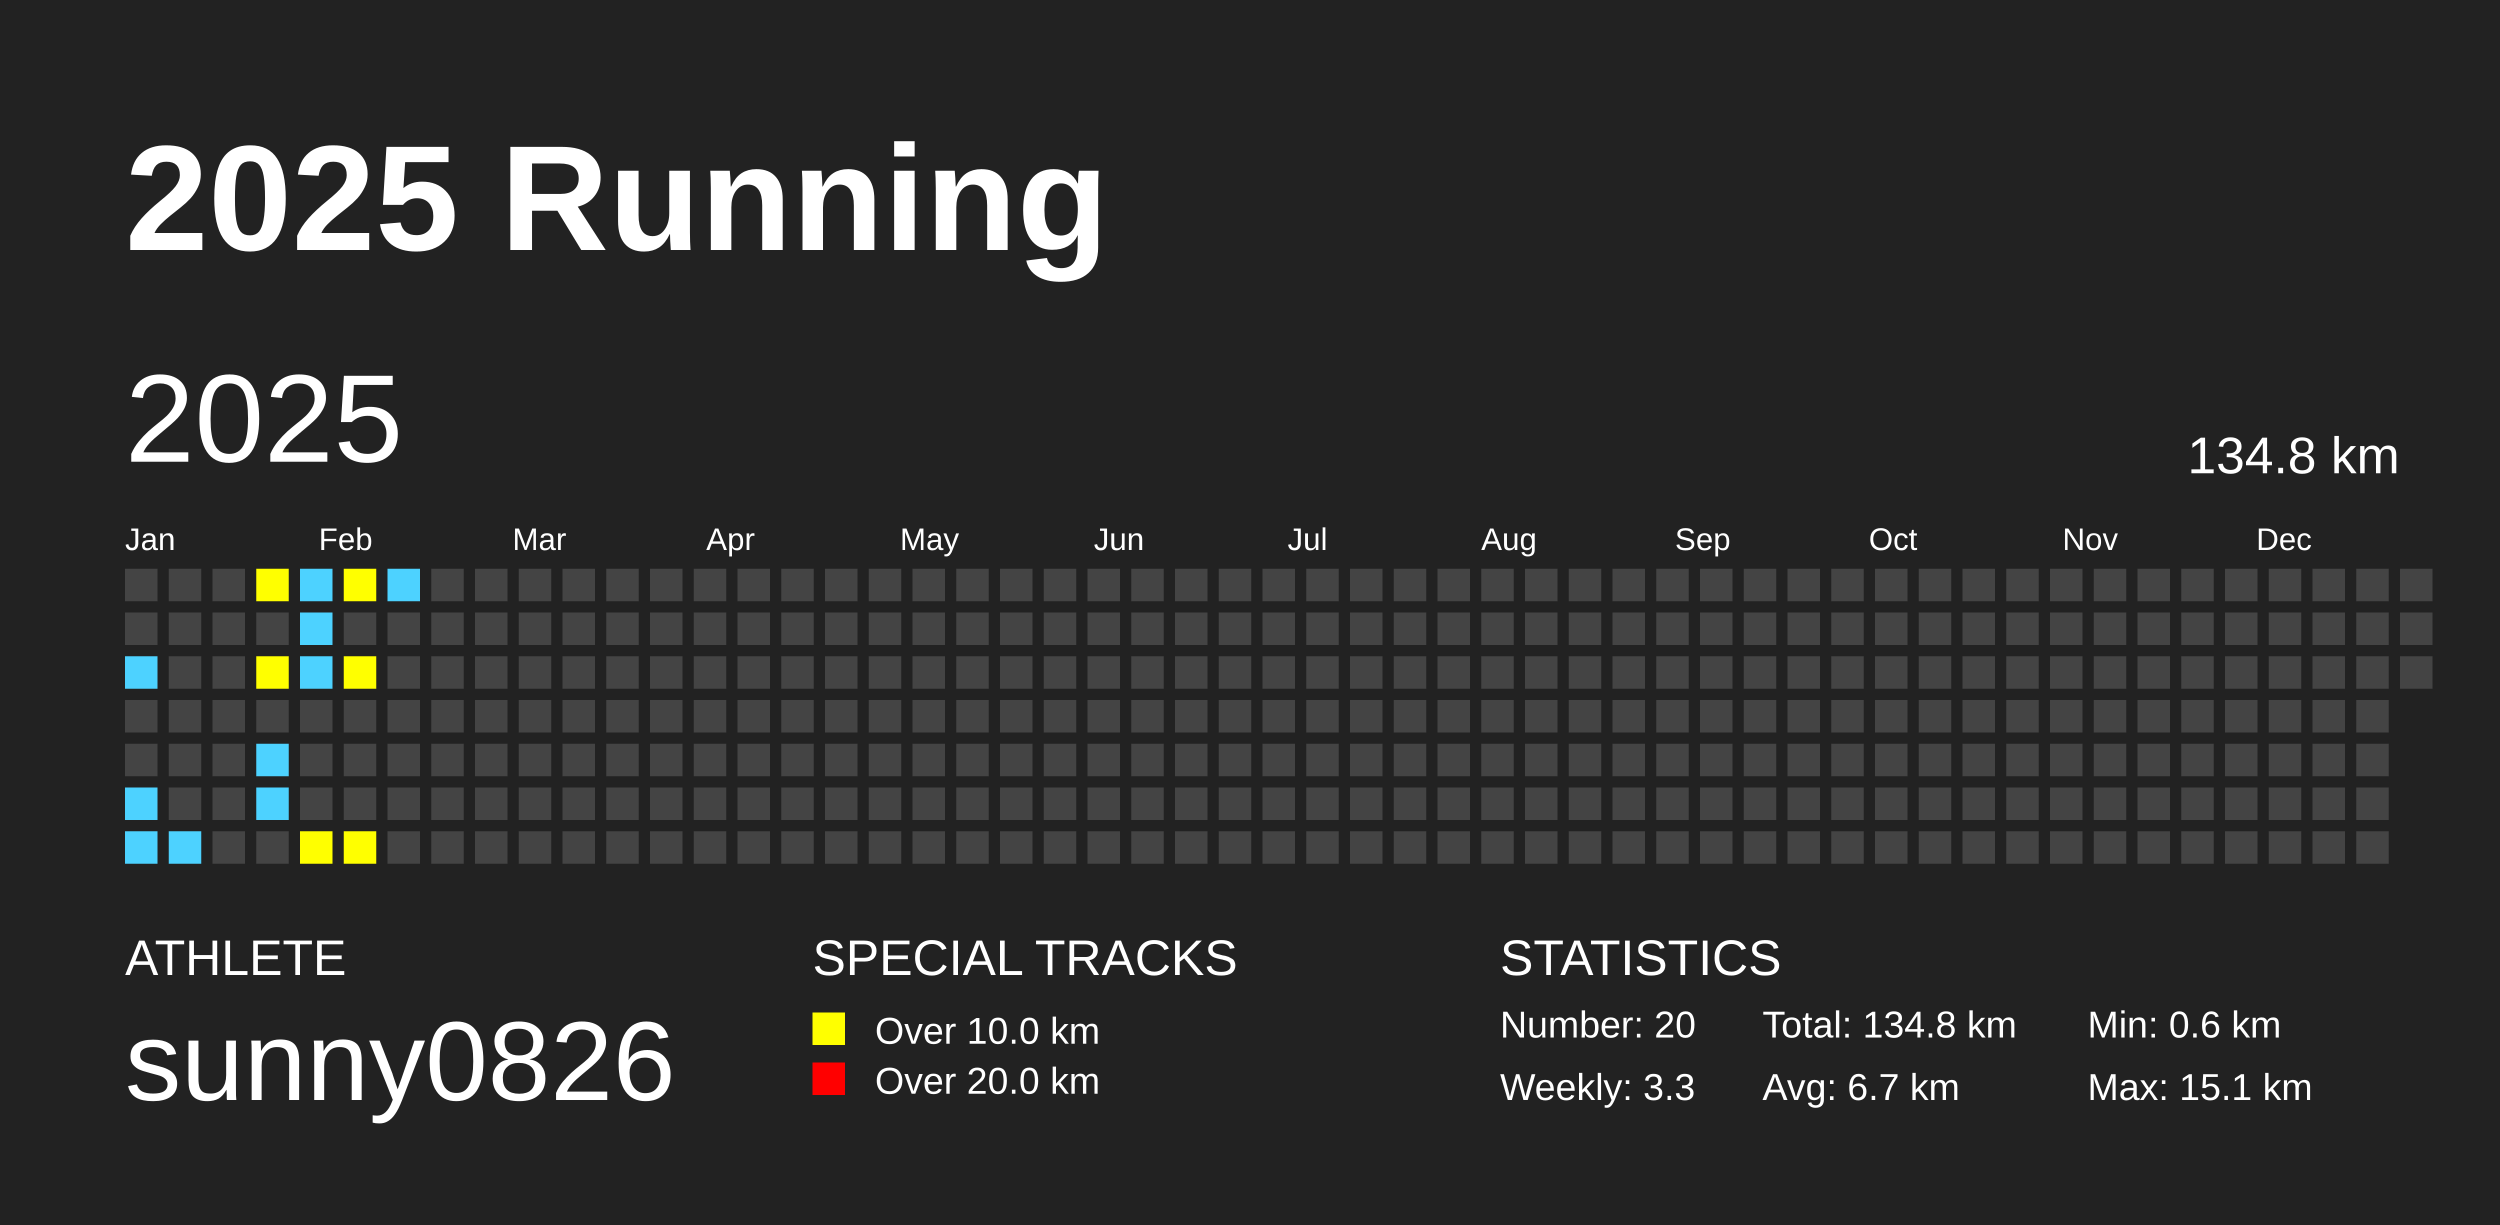
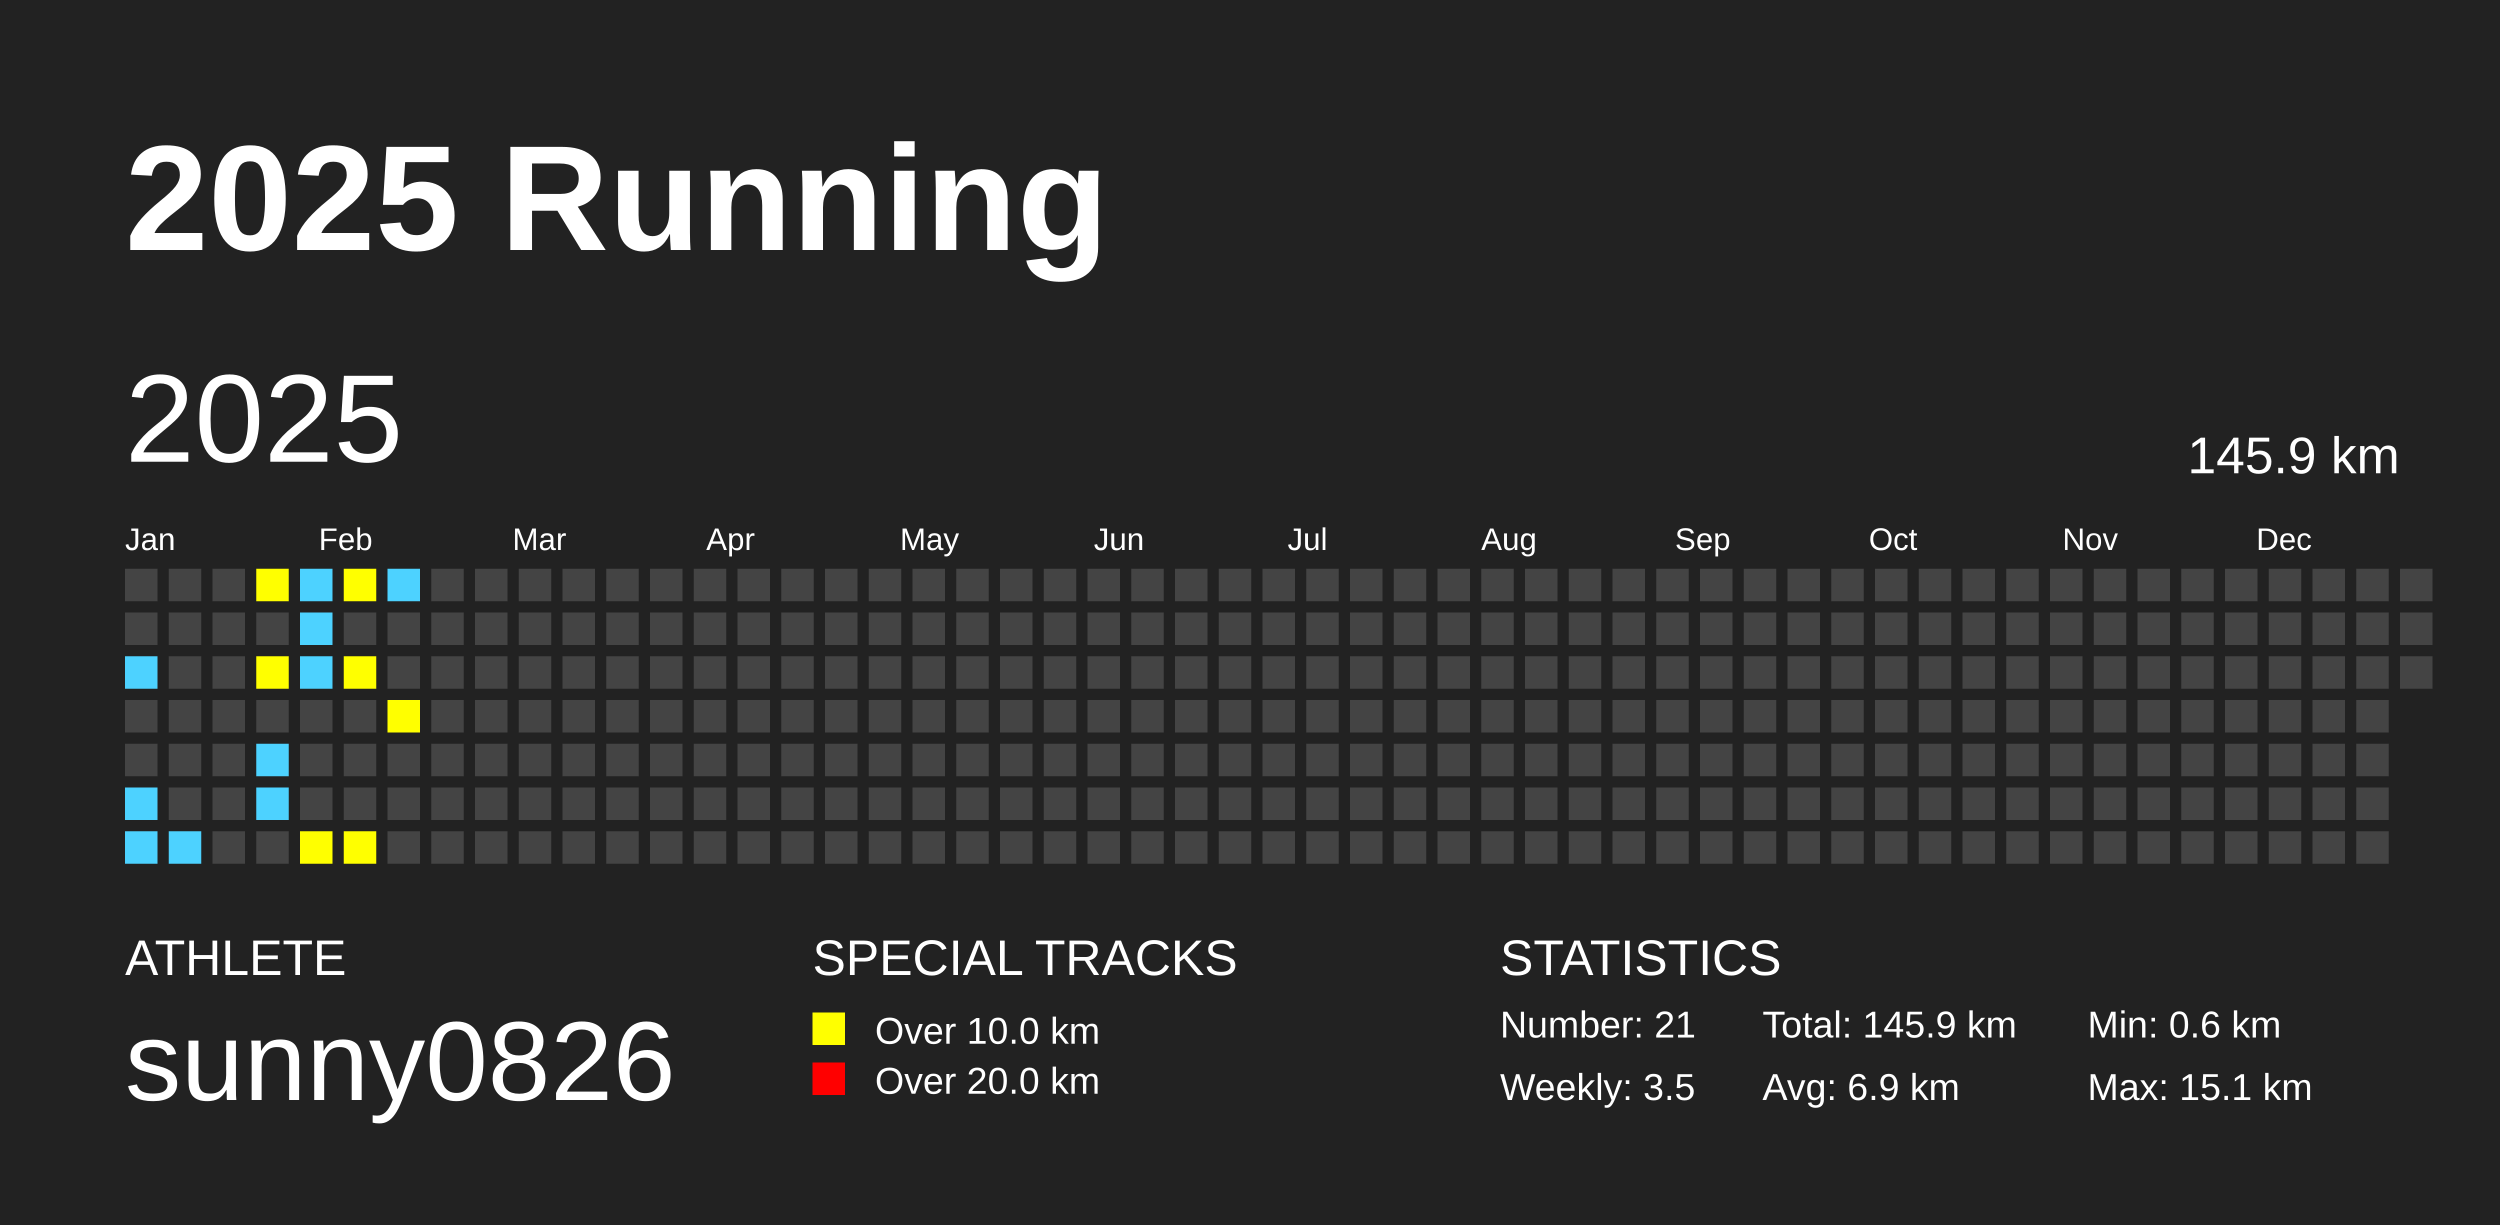
<svg xmlns="http://www.w3.org/2000/svg" baseProfile="full" height="98mm" version="1.1" viewBox="0,0,200,98" width="200mm">
  <defs />
  <rect fill="#222222" height="98" width="200" x="0" y="0" />
  <text fill="#FFFFFF" style="font-size:12px; font-family:Arial; font-weight:bold;" x="10" y="20">2025 Running</text>
  <text fill="#FFFFFF" style="font-size:4px; font-family:Arial" x="10" y="78">ATHLETE</text>
  <text fill="#FFFFFF" style="font-size:9px; font-family:Arial" x="10" y="88">sunny0826</text>
  <text fill="#FFFFFF" style="font-size:4px; font-family:Arial" x="65" y="78">SPECIAL TRACKS</text>
  <rect fill="yellow" height="2.6" width="2.6" x="65" y="81" />
  <text fill="#FFFFFF" style="font-size:3px; font-family:Arial" x="70" y="83.5">Over 10.0 km</text>
  <rect fill="red" height="2.6" width="2.6" x="65" y="85" />
  <text fill="#FFFFFF" style="font-size:3px; font-family:Arial" x="70" y="87.5">Over 20.0 km</text>
  <text fill="#FFFFFF" style="font-size:4px; font-family:Arial" x="120" y="78">STATISTICS</text>
-   <text fill="#FFFFFF" style="font-size:3px; font-family:Arial" x="120" y="83">Number: 20</text>
-   <text fill="#FFFFFF" style="font-size:3px; font-family:Arial" x="120" y="88">Weekly: 3.3</text>
-   <text fill="#FFFFFF" style="font-size:3px; font-family:Arial" x="141" y="83">Total: 134.8 km</text>
-   <text fill="#FFFFFF" style="font-size:3px; font-family:Arial" x="141" y="88">Avg: 6.7 km</text>
+   <text fill="#FFFFFF" style="font-size:3px; font-family:Arial" x="120" y="83">Number: 21</text>
+   <text fill="#FFFFFF" style="font-size:3px; font-family:Arial" x="120" y="88">Weekly: 3.5</text>
+   <text fill="#FFFFFF" style="font-size:3px; font-family:Arial" x="141" y="83">Total: 145.9 km</text>
+   <text fill="#FFFFFF" style="font-size:3px; font-family:Arial" x="141" y="88">Avg: 6.9 km</text>
  <text fill="#FFFFFF" style="font-size:3px; font-family:Arial" x="167" y="83">Min: 0.6 km</text>
  <text fill="#FFFFFF" style="font-size:3px; font-family:Arial" x="167" y="88">Max: 15.1 km</text>
  <text dominant-baseline="hanging" fill="#FFFFFF" style="font-size:10.0px; font-family:Arial;" x="10" y="30">2025</text>
-   <text dominant-baseline="hanging" fill="#FFFFFF" style="font-size:4.125px; font-family:Arial;" x="175" y="35">134.8 km</text>
+   <text dominant-baseline="hanging" fill="#FFFFFF" style="font-size:4.125px; font-family:Arial;" x="175" y="35">145.9 km</text>
  <text fill="#FFFFFF" style="font-size:2.5px; font-family:Arial" x="10.0" y="44">Jan</text>
  <text fill="#FFFFFF" style="font-size:2.5px; font-family:Arial" x="25.5" y="44">Feb</text>
  <text fill="#FFFFFF" style="font-size:2.5px; font-family:Arial" x="41.0" y="44">Mar</text>
  <text fill="#FFFFFF" style="font-size:2.5px; font-family:Arial" x="56.5" y="44">Apr</text>
  <text fill="#FFFFFF" style="font-size:2.5px; font-family:Arial" x="72.0" y="44">May</text>
  <text fill="#FFFFFF" style="font-size:2.5px; font-family:Arial" x="87.5" y="44">Jun</text>
  <text fill="#FFFFFF" style="font-size:2.5px; font-family:Arial" x="103.0" y="44">Jul</text>
  <text fill="#FFFFFF" style="font-size:2.5px; font-family:Arial" x="118.5" y="44">Aug</text>
  <text fill="#FFFFFF" style="font-size:2.5px; font-family:Arial" x="134.0" y="44">Sep</text>
  <text fill="#FFFFFF" style="font-size:2.5px; font-family:Arial" x="149.5" y="44">Oct</text>
  <text fill="#FFFFFF" style="font-size:2.5px; font-family:Arial" x="165.0" y="44">Nov</text>
  <text fill="#FFFFFF" style="font-size:2.5px; font-family:Arial" x="180.5" y="44">Dec</text>
  <rect fill="#444444" height="2.6" width="2.6" x="10.0" y="45.5" />
  <rect fill="#444444" height="2.6" width="2.6" x="10.0" y="49.0" />
  <rect fill="#4DD2FF" height="2.6" width="2.6" x="10.0" y="52.5" />
  <rect fill="#444444" height="2.6" width="2.6" x="10.0" y="56.0" />
  <rect fill="#444444" height="2.6" width="2.6" x="10.0" y="59.5" />
  <rect fill="#4DD2FF" height="2.6" width="2.6" x="10.0" y="63.0" />
  <rect fill="#4DD2FF" height="2.6" width="2.6" x="10.0" y="66.5" />
  <rect fill="#444444" height="2.6" width="2.6" x="13.5" y="45.5" />
  <rect fill="#444444" height="2.6" width="2.6" x="13.5" y="49.0" />
  <rect fill="#444444" height="2.6" width="2.6" x="13.5" y="52.5" />
  <rect fill="#444444" height="2.6" width="2.6" x="13.5" y="56.0" />
  <rect fill="#444444" height="2.6" width="2.6" x="13.5" y="59.5" />
  <rect fill="#444444" height="2.6" width="2.6" x="13.5" y="63.0" />
  <rect fill="#4DD2FF" height="2.6" width="2.6" x="13.5" y="66.5" />
  <rect fill="#444444" height="2.6" width="2.6" x="17.0" y="45.5" />
  <rect fill="#444444" height="2.6" width="2.6" x="17.0" y="49.0" />
  <rect fill="#444444" height="2.6" width="2.6" x="17.0" y="52.5" />
  <rect fill="#444444" height="2.6" width="2.6" x="17.0" y="56.0" />
  <rect fill="#444444" height="2.6" width="2.6" x="17.0" y="59.5" />
  <rect fill="#444444" height="2.6" width="2.6" x="17.0" y="63.0" />
  <rect fill="#444444" height="2.6" width="2.6" x="17.0" y="66.5" />
  <rect fill="yellow" height="2.6" width="2.6" x="20.5" y="45.5" />
  <rect fill="#444444" height="2.6" width="2.6" x="20.5" y="49.0" />
  <rect fill="yellow" height="2.6" width="2.6" x="20.5" y="52.5" />
  <rect fill="#444444" height="2.6" width="2.6" x="20.5" y="56.0" />
  <rect fill="#4DD2FF" height="2.6" width="2.6" x="20.5" y="59.5" />
  <rect fill="#4DD2FF" height="2.6" width="2.6" x="20.5" y="63.0" />
  <rect fill="#444444" height="2.6" width="2.6" x="20.5" y="66.5" />
  <rect fill="#4DD2FF" height="2.6" width="2.6" x="24.0" y="45.5" />
  <rect fill="#4DD2FF" height="2.6" width="2.6" x="24.0" y="49.0" />
  <rect fill="#4DD2FF" height="2.6" width="2.6" x="24.0" y="52.5" />
  <rect fill="#444444" height="2.6" width="2.6" x="24.0" y="56.0" />
  <rect fill="#444444" height="2.6" width="2.6" x="24.0" y="59.5" />
  <rect fill="#444444" height="2.6" width="2.6" x="24.0" y="63.0" />
  <rect fill="yellow" height="2.6" width="2.6" x="24.0" y="66.5" />
  <rect fill="yellow" height="2.6" width="2.6" x="27.5" y="45.5" />
  <rect fill="#444444" height="2.6" width="2.6" x="27.5" y="49.0" />
  <rect fill="yellow" height="2.6" width="2.6" x="27.5" y="52.5" />
  <rect fill="#444444" height="2.6" width="2.6" x="27.5" y="56.0" />
  <rect fill="#444444" height="2.6" width="2.6" x="27.5" y="59.5" />
  <rect fill="#444444" height="2.6" width="2.6" x="27.5" y="63.0" />
  <rect fill="yellow" height="2.6" width="2.6" x="27.5" y="66.5" />
  <rect fill="#4DD2FF" height="2.6" width="2.6" x="31.0" y="45.5" />
  <rect fill="#444444" height="2.6" width="2.6" x="31.0" y="49.0" />
  <rect fill="#444444" height="2.6" width="2.6" x="31.0" y="52.5" />
-   <rect fill="#444444" height="2.6" width="2.6" x="31.0" y="56.0" />
+   <rect fill="yellow" height="2.6" width="2.6" x="31.0" y="56.0" />
  <rect fill="#444444" height="2.6" width="2.6" x="31.0" y="59.5" />
  <rect fill="#444444" height="2.6" width="2.6" x="31.0" y="63.0" />
  <rect fill="#444444" height="2.6" width="2.6" x="31.0" y="66.5" />
  <rect fill="#444444" height="2.6" width="2.6" x="34.5" y="45.5" />
  <rect fill="#444444" height="2.6" width="2.6" x="34.5" y="49.0" />
  <rect fill="#444444" height="2.6" width="2.6" x="34.5" y="52.5" />
  <rect fill="#444444" height="2.6" width="2.6" x="34.5" y="56.0" />
  <rect fill="#444444" height="2.6" width="2.6" x="34.5" y="59.5" />
  <rect fill="#444444" height="2.6" width="2.6" x="34.5" y="63.0" />
  <rect fill="#444444" height="2.6" width="2.6" x="34.5" y="66.5" />
  <rect fill="#444444" height="2.6" width="2.6" x="38.0" y="45.5" />
  <rect fill="#444444" height="2.6" width="2.6" x="38.0" y="49.0" />
  <rect fill="#444444" height="2.6" width="2.6" x="38.0" y="52.5" />
  <rect fill="#444444" height="2.6" width="2.6" x="38.0" y="56.0" />
  <rect fill="#444444" height="2.6" width="2.6" x="38.0" y="59.5" />
  <rect fill="#444444" height="2.6" width="2.6" x="38.0" y="63.0" />
  <rect fill="#444444" height="2.6" width="2.6" x="38.0" y="66.5" />
  <rect fill="#444444" height="2.6" width="2.6" x="41.5" y="45.5" />
  <rect fill="#444444" height="2.6" width="2.6" x="41.5" y="49.0" />
  <rect fill="#444444" height="2.6" width="2.6" x="41.5" y="52.5" />
  <rect fill="#444444" height="2.6" width="2.6" x="41.5" y="56.0" />
  <rect fill="#444444" height="2.6" width="2.6" x="41.5" y="59.5" />
  <rect fill="#444444" height="2.6" width="2.6" x="41.5" y="63.0" />
  <rect fill="#444444" height="2.6" width="2.6" x="41.5" y="66.5" />
  <rect fill="#444444" height="2.6" width="2.6" x="45.0" y="45.5" />
  <rect fill="#444444" height="2.6" width="2.6" x="45.0" y="49.0" />
  <rect fill="#444444" height="2.6" width="2.6" x="45.0" y="52.5" />
  <rect fill="#444444" height="2.6" width="2.6" x="45.0" y="56.0" />
  <rect fill="#444444" height="2.6" width="2.6" x="45.0" y="59.5" />
  <rect fill="#444444" height="2.6" width="2.6" x="45.0" y="63.0" />
  <rect fill="#444444" height="2.6" width="2.6" x="45.0" y="66.5" />
  <rect fill="#444444" height="2.6" width="2.6" x="48.5" y="45.5" />
  <rect fill="#444444" height="2.6" width="2.6" x="48.5" y="49.0" />
  <rect fill="#444444" height="2.6" width="2.6" x="48.5" y="52.5" />
  <rect fill="#444444" height="2.6" width="2.6" x="48.5" y="56.0" />
  <rect fill="#444444" height="2.6" width="2.6" x="48.5" y="59.5" />
  <rect fill="#444444" height="2.6" width="2.6" x="48.5" y="63.0" />
  <rect fill="#444444" height="2.6" width="2.6" x="48.5" y="66.5" />
  <rect fill="#444444" height="2.6" width="2.6" x="52.0" y="45.5" />
  <rect fill="#444444" height="2.6" width="2.6" x="52.0" y="49.0" />
  <rect fill="#444444" height="2.6" width="2.6" x="52.0" y="52.5" />
  <rect fill="#444444" height="2.6" width="2.6" x="52.0" y="56.0" />
  <rect fill="#444444" height="2.6" width="2.6" x="52.0" y="59.5" />
  <rect fill="#444444" height="2.6" width="2.6" x="52.0" y="63.0" />
  <rect fill="#444444" height="2.6" width="2.6" x="52.0" y="66.5" />
  <rect fill="#444444" height="2.6" width="2.6" x="55.5" y="45.5" />
  <rect fill="#444444" height="2.6" width="2.6" x="55.5" y="49.0" />
  <rect fill="#444444" height="2.6" width="2.6" x="55.5" y="52.5" />
  <rect fill="#444444" height="2.6" width="2.6" x="55.5" y="56.0" />
  <rect fill="#444444" height="2.6" width="2.6" x="55.5" y="59.5" />
  <rect fill="#444444" height="2.6" width="2.6" x="55.5" y="63.0" />
  <rect fill="#444444" height="2.6" width="2.6" x="55.5" y="66.5" />
  <rect fill="#444444" height="2.6" width="2.6" x="59.0" y="45.5" />
  <rect fill="#444444" height="2.6" width="2.6" x="59.0" y="49.0" />
  <rect fill="#444444" height="2.6" width="2.6" x="59.0" y="52.5" />
  <rect fill="#444444" height="2.6" width="2.6" x="59.0" y="56.0" />
  <rect fill="#444444" height="2.6" width="2.6" x="59.0" y="59.5" />
  <rect fill="#444444" height="2.6" width="2.6" x="59.0" y="63.0" />
  <rect fill="#444444" height="2.6" width="2.6" x="59.0" y="66.5" />
  <rect fill="#444444" height="2.6" width="2.6" x="62.5" y="45.5" />
  <rect fill="#444444" height="2.6" width="2.6" x="62.5" y="49.0" />
  <rect fill="#444444" height="2.6" width="2.6" x="62.5" y="52.5" />
  <rect fill="#444444" height="2.6" width="2.6" x="62.5" y="56.0" />
  <rect fill="#444444" height="2.6" width="2.6" x="62.5" y="59.5" />
  <rect fill="#444444" height="2.6" width="2.6" x="62.5" y="63.0" />
  <rect fill="#444444" height="2.6" width="2.6" x="62.5" y="66.5" />
  <rect fill="#444444" height="2.6" width="2.6" x="66.0" y="45.5" />
  <rect fill="#444444" height="2.6" width="2.6" x="66.0" y="49.0" />
  <rect fill="#444444" height="2.6" width="2.6" x="66.0" y="52.5" />
  <rect fill="#444444" height="2.6" width="2.6" x="66.0" y="56.0" />
  <rect fill="#444444" height="2.6" width="2.6" x="66.0" y="59.5" />
  <rect fill="#444444" height="2.6" width="2.6" x="66.0" y="63.0" />
  <rect fill="#444444" height="2.6" width="2.6" x="66.0" y="66.5" />
  <rect fill="#444444" height="2.6" width="2.6" x="69.5" y="45.5" />
  <rect fill="#444444" height="2.6" width="2.6" x="69.5" y="49.0" />
  <rect fill="#444444" height="2.6" width="2.6" x="69.5" y="52.5" />
  <rect fill="#444444" height="2.6" width="2.6" x="69.5" y="56.0" />
  <rect fill="#444444" height="2.6" width="2.6" x="69.5" y="59.5" />
  <rect fill="#444444" height="2.6" width="2.6" x="69.5" y="63.0" />
  <rect fill="#444444" height="2.6" width="2.6" x="69.5" y="66.5" />
  <rect fill="#444444" height="2.6" width="2.6" x="73.0" y="45.5" />
  <rect fill="#444444" height="2.6" width="2.6" x="73.0" y="49.0" />
  <rect fill="#444444" height="2.6" width="2.6" x="73.0" y="52.5" />
  <rect fill="#444444" height="2.6" width="2.6" x="73.0" y="56.0" />
  <rect fill="#444444" height="2.6" width="2.6" x="73.0" y="59.5" />
  <rect fill="#444444" height="2.6" width="2.6" x="73.0" y="63.0" />
  <rect fill="#444444" height="2.6" width="2.6" x="73.0" y="66.5" />
  <rect fill="#444444" height="2.6" width="2.6" x="76.5" y="45.5" />
  <rect fill="#444444" height="2.6" width="2.6" x="76.5" y="49.0" />
  <rect fill="#444444" height="2.6" width="2.6" x="76.5" y="52.5" />
  <rect fill="#444444" height="2.6" width="2.6" x="76.5" y="56.0" />
  <rect fill="#444444" height="2.6" width="2.6" x="76.5" y="59.5" />
  <rect fill="#444444" height="2.6" width="2.6" x="76.5" y="63.0" />
  <rect fill="#444444" height="2.6" width="2.6" x="76.5" y="66.5" />
  <rect fill="#444444" height="2.6" width="2.6" x="80.0" y="45.5" />
  <rect fill="#444444" height="2.6" width="2.6" x="80.0" y="49.0" />
  <rect fill="#444444" height="2.6" width="2.6" x="80.0" y="52.5" />
  <rect fill="#444444" height="2.6" width="2.6" x="80.0" y="56.0" />
  <rect fill="#444444" height="2.6" width="2.6" x="80.0" y="59.5" />
  <rect fill="#444444" height="2.6" width="2.6" x="80.0" y="63.0" />
  <rect fill="#444444" height="2.6" width="2.6" x="80.0" y="66.5" />
  <rect fill="#444444" height="2.6" width="2.6" x="83.5" y="45.5" />
  <rect fill="#444444" height="2.6" width="2.6" x="83.5" y="49.0" />
  <rect fill="#444444" height="2.6" width="2.6" x="83.5" y="52.5" />
  <rect fill="#444444" height="2.6" width="2.6" x="83.5" y="56.0" />
  <rect fill="#444444" height="2.6" width="2.6" x="83.5" y="59.5" />
  <rect fill="#444444" height="2.6" width="2.6" x="83.5" y="63.0" />
  <rect fill="#444444" height="2.6" width="2.6" x="83.5" y="66.5" />
  <rect fill="#444444" height="2.6" width="2.6" x="87.0" y="45.5" />
  <rect fill="#444444" height="2.6" width="2.6" x="87.0" y="49.0" />
  <rect fill="#444444" height="2.6" width="2.6" x="87.0" y="52.5" />
  <rect fill="#444444" height="2.6" width="2.6" x="87.0" y="56.0" />
  <rect fill="#444444" height="2.6" width="2.6" x="87.0" y="59.5" />
  <rect fill="#444444" height="2.6" width="2.6" x="87.0" y="63.0" />
  <rect fill="#444444" height="2.6" width="2.6" x="87.0" y="66.5" />
  <rect fill="#444444" height="2.6" width="2.6" x="90.5" y="45.5" />
  <rect fill="#444444" height="2.6" width="2.6" x="90.5" y="49.0" />
  <rect fill="#444444" height="2.6" width="2.6" x="90.5" y="52.5" />
  <rect fill="#444444" height="2.6" width="2.6" x="90.5" y="56.0" />
  <rect fill="#444444" height="2.6" width="2.6" x="90.5" y="59.5" />
  <rect fill="#444444" height="2.6" width="2.6" x="90.5" y="63.0" />
  <rect fill="#444444" height="2.6" width="2.6" x="90.5" y="66.5" />
  <rect fill="#444444" height="2.6" width="2.6" x="94.0" y="45.5" />
  <rect fill="#444444" height="2.6" width="2.6" x="94.0" y="49.0" />
  <rect fill="#444444" height="2.6" width="2.6" x="94.0" y="52.5" />
  <rect fill="#444444" height="2.6" width="2.6" x="94.0" y="56.0" />
  <rect fill="#444444" height="2.6" width="2.6" x="94.0" y="59.5" />
  <rect fill="#444444" height="2.6" width="2.6" x="94.0" y="63.0" />
  <rect fill="#444444" height="2.6" width="2.6" x="94.0" y="66.5" />
  <rect fill="#444444" height="2.6" width="2.6" x="97.5" y="45.5" />
  <rect fill="#444444" height="2.6" width="2.6" x="97.5" y="49.0" />
  <rect fill="#444444" height="2.6" width="2.6" x="97.5" y="52.5" />
  <rect fill="#444444" height="2.6" width="2.6" x="97.5" y="56.0" />
  <rect fill="#444444" height="2.6" width="2.6" x="97.5" y="59.5" />
  <rect fill="#444444" height="2.6" width="2.6" x="97.5" y="63.0" />
  <rect fill="#444444" height="2.6" width="2.6" x="97.5" y="66.5" />
  <rect fill="#444444" height="2.6" width="2.6" x="101.0" y="45.5" />
  <rect fill="#444444" height="2.6" width="2.6" x="101.0" y="49.0" />
  <rect fill="#444444" height="2.6" width="2.6" x="101.0" y="52.5" />
  <rect fill="#444444" height="2.6" width="2.6" x="101.0" y="56.0" />
  <rect fill="#444444" height="2.6" width="2.6" x="101.0" y="59.5" />
  <rect fill="#444444" height="2.6" width="2.6" x="101.0" y="63.0" />
  <rect fill="#444444" height="2.6" width="2.6" x="101.0" y="66.5" />
  <rect fill="#444444" height="2.6" width="2.6" x="104.5" y="45.5" />
  <rect fill="#444444" height="2.6" width="2.6" x="104.5" y="49.0" />
  <rect fill="#444444" height="2.6" width="2.6" x="104.5" y="52.5" />
  <rect fill="#444444" height="2.6" width="2.6" x="104.5" y="56.0" />
  <rect fill="#444444" height="2.6" width="2.6" x="104.5" y="59.5" />
  <rect fill="#444444" height="2.6" width="2.6" x="104.5" y="63.0" />
  <rect fill="#444444" height="2.6" width="2.6" x="104.5" y="66.5" />
  <rect fill="#444444" height="2.6" width="2.6" x="108.0" y="45.5" />
  <rect fill="#444444" height="2.6" width="2.6" x="108.0" y="49.0" />
  <rect fill="#444444" height="2.6" width="2.6" x="108.0" y="52.5" />
  <rect fill="#444444" height="2.6" width="2.6" x="108.0" y="56.0" />
  <rect fill="#444444" height="2.6" width="2.6" x="108.0" y="59.5" />
  <rect fill="#444444" height="2.6" width="2.6" x="108.0" y="63.0" />
  <rect fill="#444444" height="2.6" width="2.6" x="108.0" y="66.5" />
  <rect fill="#444444" height="2.6" width="2.6" x="111.5" y="45.5" />
  <rect fill="#444444" height="2.6" width="2.6" x="111.5" y="49.0" />
  <rect fill="#444444" height="2.6" width="2.6" x="111.5" y="52.5" />
  <rect fill="#444444" height="2.6" width="2.6" x="111.5" y="56.0" />
  <rect fill="#444444" height="2.6" width="2.6" x="111.5" y="59.5" />
  <rect fill="#444444" height="2.6" width="2.6" x="111.5" y="63.0" />
  <rect fill="#444444" height="2.6" width="2.6" x="111.5" y="66.5" />
  <rect fill="#444444" height="2.6" width="2.6" x="115.0" y="45.5" />
  <rect fill="#444444" height="2.6" width="2.6" x="115.0" y="49.0" />
  <rect fill="#444444" height="2.6" width="2.6" x="115.0" y="52.5" />
  <rect fill="#444444" height="2.6" width="2.6" x="115.0" y="56.0" />
  <rect fill="#444444" height="2.6" width="2.6" x="115.0" y="59.5" />
  <rect fill="#444444" height="2.6" width="2.6" x="115.0" y="63.0" />
  <rect fill="#444444" height="2.6" width="2.6" x="115.0" y="66.5" />
  <rect fill="#444444" height="2.6" width="2.6" x="118.5" y="45.5" />
  <rect fill="#444444" height="2.6" width="2.6" x="118.5" y="49.0" />
  <rect fill="#444444" height="2.6" width="2.6" x="118.5" y="52.5" />
  <rect fill="#444444" height="2.6" width="2.6" x="118.5" y="56.0" />
  <rect fill="#444444" height="2.6" width="2.6" x="118.5" y="59.5" />
  <rect fill="#444444" height="2.6" width="2.6" x="118.5" y="63.0" />
  <rect fill="#444444" height="2.6" width="2.6" x="118.5" y="66.5" />
  <rect fill="#444444" height="2.6" width="2.6" x="122.0" y="45.5" />
  <rect fill="#444444" height="2.6" width="2.6" x="122.0" y="49.0" />
  <rect fill="#444444" height="2.6" width="2.6" x="122.0" y="52.5" />
  <rect fill="#444444" height="2.6" width="2.6" x="122.0" y="56.0" />
  <rect fill="#444444" height="2.6" width="2.6" x="122.0" y="59.5" />
  <rect fill="#444444" height="2.6" width="2.6" x="122.0" y="63.0" />
  <rect fill="#444444" height="2.6" width="2.6" x="122.0" y="66.5" />
  <rect fill="#444444" height="2.6" width="2.6" x="125.5" y="45.5" />
  <rect fill="#444444" height="2.6" width="2.6" x="125.5" y="49.0" />
  <rect fill="#444444" height="2.6" width="2.6" x="125.5" y="52.5" />
  <rect fill="#444444" height="2.6" width="2.6" x="125.5" y="56.0" />
  <rect fill="#444444" height="2.6" width="2.6" x="125.5" y="59.5" />
  <rect fill="#444444" height="2.6" width="2.6" x="125.5" y="63.0" />
  <rect fill="#444444" height="2.6" width="2.6" x="125.5" y="66.5" />
  <rect fill="#444444" height="2.6" width="2.6" x="129.0" y="45.5" />
  <rect fill="#444444" height="2.6" width="2.6" x="129.0" y="49.0" />
  <rect fill="#444444" height="2.6" width="2.6" x="129.0" y="52.5" />
  <rect fill="#444444" height="2.6" width="2.6" x="129.0" y="56.0" />
  <rect fill="#444444" height="2.6" width="2.6" x="129.0" y="59.5" />
  <rect fill="#444444" height="2.6" width="2.6" x="129.0" y="63.0" />
  <rect fill="#444444" height="2.6" width="2.6" x="129.0" y="66.5" />
  <rect fill="#444444" height="2.6" width="2.6" x="132.5" y="45.5" />
  <rect fill="#444444" height="2.6" width="2.6" x="132.5" y="49.0" />
  <rect fill="#444444" height="2.6" width="2.6" x="132.5" y="52.5" />
  <rect fill="#444444" height="2.6" width="2.6" x="132.5" y="56.0" />
  <rect fill="#444444" height="2.6" width="2.6" x="132.5" y="59.5" />
  <rect fill="#444444" height="2.6" width="2.6" x="132.5" y="63.0" />
  <rect fill="#444444" height="2.6" width="2.6" x="132.5" y="66.5" />
  <rect fill="#444444" height="2.6" width="2.6" x="136.0" y="45.5" />
  <rect fill="#444444" height="2.6" width="2.6" x="136.0" y="49.0" />
  <rect fill="#444444" height="2.6" width="2.6" x="136.0" y="52.5" />
  <rect fill="#444444" height="2.6" width="2.6" x="136.0" y="56.0" />
  <rect fill="#444444" height="2.6" width="2.6" x="136.0" y="59.5" />
  <rect fill="#444444" height="2.6" width="2.6" x="136.0" y="63.0" />
  <rect fill="#444444" height="2.6" width="2.6" x="136.0" y="66.5" />
  <rect fill="#444444" height="2.6" width="2.6" x="139.5" y="45.5" />
  <rect fill="#444444" height="2.6" width="2.6" x="139.5" y="49.0" />
  <rect fill="#444444" height="2.6" width="2.6" x="139.5" y="52.5" />
  <rect fill="#444444" height="2.6" width="2.6" x="139.5" y="56.0" />
  <rect fill="#444444" height="2.6" width="2.6" x="139.5" y="59.5" />
  <rect fill="#444444" height="2.6" width="2.6" x="139.5" y="63.0" />
  <rect fill="#444444" height="2.6" width="2.6" x="139.5" y="66.5" />
  <rect fill="#444444" height="2.6" width="2.6" x="143.0" y="45.5" />
  <rect fill="#444444" height="2.6" width="2.6" x="143.0" y="49.0" />
  <rect fill="#444444" height="2.6" width="2.6" x="143.0" y="52.5" />
  <rect fill="#444444" height="2.6" width="2.6" x="143.0" y="56.0" />
  <rect fill="#444444" height="2.6" width="2.6" x="143.0" y="59.5" />
  <rect fill="#444444" height="2.6" width="2.6" x="143.0" y="63.0" />
  <rect fill="#444444" height="2.6" width="2.6" x="143.0" y="66.5" />
  <rect fill="#444444" height="2.6" width="2.6" x="146.5" y="45.5" />
  <rect fill="#444444" height="2.6" width="2.6" x="146.5" y="49.0" />
  <rect fill="#444444" height="2.6" width="2.6" x="146.5" y="52.5" />
  <rect fill="#444444" height="2.6" width="2.6" x="146.5" y="56.0" />
  <rect fill="#444444" height="2.6" width="2.6" x="146.5" y="59.5" />
  <rect fill="#444444" height="2.6" width="2.6" x="146.5" y="63.0" />
  <rect fill="#444444" height="2.6" width="2.6" x="146.5" y="66.5" />
  <rect fill="#444444" height="2.6" width="2.6" x="150.0" y="45.5" />
  <rect fill="#444444" height="2.6" width="2.6" x="150.0" y="49.0" />
  <rect fill="#444444" height="2.6" width="2.6" x="150.0" y="52.5" />
  <rect fill="#444444" height="2.6" width="2.6" x="150.0" y="56.0" />
  <rect fill="#444444" height="2.6" width="2.6" x="150.0" y="59.5" />
  <rect fill="#444444" height="2.6" width="2.6" x="150.0" y="63.0" />
  <rect fill="#444444" height="2.6" width="2.6" x="150.0" y="66.5" />
  <rect fill="#444444" height="2.6" width="2.6" x="153.5" y="45.5" />
  <rect fill="#444444" height="2.6" width="2.6" x="153.5" y="49.0" />
  <rect fill="#444444" height="2.6" width="2.6" x="153.5" y="52.5" />
  <rect fill="#444444" height="2.6" width="2.6" x="153.5" y="56.0" />
  <rect fill="#444444" height="2.6" width="2.6" x="153.5" y="59.5" />
  <rect fill="#444444" height="2.6" width="2.6" x="153.5" y="63.0" />
  <rect fill="#444444" height="2.6" width="2.6" x="153.5" y="66.5" />
  <rect fill="#444444" height="2.6" width="2.6" x="157.0" y="45.5" />
  <rect fill="#444444" height="2.6" width="2.6" x="157.0" y="49.0" />
  <rect fill="#444444" height="2.6" width="2.6" x="157.0" y="52.5" />
  <rect fill="#444444" height="2.6" width="2.6" x="157.0" y="56.0" />
  <rect fill="#444444" height="2.6" width="2.6" x="157.0" y="59.5" />
  <rect fill="#444444" height="2.6" width="2.6" x="157.0" y="63.0" />
  <rect fill="#444444" height="2.6" width="2.6" x="157.0" y="66.5" />
  <rect fill="#444444" height="2.6" width="2.6" x="160.5" y="45.5" />
  <rect fill="#444444" height="2.6" width="2.6" x="160.5" y="49.0" />
  <rect fill="#444444" height="2.6" width="2.6" x="160.5" y="52.5" />
  <rect fill="#444444" height="2.6" width="2.6" x="160.5" y="56.0" />
  <rect fill="#444444" height="2.6" width="2.6" x="160.5" y="59.5" />
  <rect fill="#444444" height="2.6" width="2.6" x="160.5" y="63.0" />
  <rect fill="#444444" height="2.6" width="2.6" x="160.5" y="66.5" />
  <rect fill="#444444" height="2.6" width="2.6" x="164.0" y="45.5" />
  <rect fill="#444444" height="2.6" width="2.6" x="164.0" y="49.0" />
  <rect fill="#444444" height="2.6" width="2.6" x="164.0" y="52.5" />
  <rect fill="#444444" height="2.6" width="2.6" x="164.0" y="56.0" />
  <rect fill="#444444" height="2.6" width="2.6" x="164.0" y="59.5" />
  <rect fill="#444444" height="2.6" width="2.6" x="164.0" y="63.0" />
  <rect fill="#444444" height="2.6" width="2.6" x="164.0" y="66.5" />
  <rect fill="#444444" height="2.6" width="2.6" x="167.5" y="45.5" />
  <rect fill="#444444" height="2.6" width="2.6" x="167.5" y="49.0" />
  <rect fill="#444444" height="2.6" width="2.6" x="167.5" y="52.5" />
  <rect fill="#444444" height="2.6" width="2.6" x="167.5" y="56.0" />
  <rect fill="#444444" height="2.6" width="2.6" x="167.5" y="59.5" />
  <rect fill="#444444" height="2.6" width="2.6" x="167.5" y="63.0" />
  <rect fill="#444444" height="2.6" width="2.6" x="167.5" y="66.5" />
  <rect fill="#444444" height="2.6" width="2.6" x="171.0" y="45.5" />
  <rect fill="#444444" height="2.6" width="2.6" x="171.0" y="49.0" />
  <rect fill="#444444" height="2.6" width="2.6" x="171.0" y="52.5" />
  <rect fill="#444444" height="2.6" width="2.6" x="171.0" y="56.0" />
  <rect fill="#444444" height="2.6" width="2.6" x="171.0" y="59.5" />
  <rect fill="#444444" height="2.6" width="2.6" x="171.0" y="63.0" />
  <rect fill="#444444" height="2.6" width="2.6" x="171.0" y="66.5" />
  <rect fill="#444444" height="2.6" width="2.6" x="174.5" y="45.5" />
  <rect fill="#444444" height="2.6" width="2.6" x="174.5" y="49.0" />
  <rect fill="#444444" height="2.6" width="2.6" x="174.5" y="52.5" />
  <rect fill="#444444" height="2.6" width="2.6" x="174.5" y="56.0" />
  <rect fill="#444444" height="2.6" width="2.6" x="174.5" y="59.5" />
  <rect fill="#444444" height="2.6" width="2.6" x="174.5" y="63.0" />
  <rect fill="#444444" height="2.6" width="2.6" x="174.5" y="66.5" />
  <rect fill="#444444" height="2.6" width="2.6" x="178.0" y="45.5" />
  <rect fill="#444444" height="2.6" width="2.6" x="178.0" y="49.0" />
  <rect fill="#444444" height="2.6" width="2.6" x="178.0" y="52.5" />
  <rect fill="#444444" height="2.6" width="2.6" x="178.0" y="56.0" />
  <rect fill="#444444" height="2.6" width="2.6" x="178.0" y="59.5" />
  <rect fill="#444444" height="2.6" width="2.6" x="178.0" y="63.0" />
  <rect fill="#444444" height="2.6" width="2.6" x="178.0" y="66.5" />
  <rect fill="#444444" height="2.6" width="2.6" x="181.5" y="45.5" />
  <rect fill="#444444" height="2.6" width="2.6" x="181.5" y="49.0" />
  <rect fill="#444444" height="2.6" width="2.6" x="181.5" y="52.5" />
  <rect fill="#444444" height="2.6" width="2.6" x="181.5" y="56.0" />
  <rect fill="#444444" height="2.6" width="2.6" x="181.5" y="59.5" />
  <rect fill="#444444" height="2.6" width="2.6" x="181.5" y="63.0" />
  <rect fill="#444444" height="2.6" width="2.6" x="181.5" y="66.5" />
  <rect fill="#444444" height="2.6" width="2.6" x="185.0" y="45.5" />
  <rect fill="#444444" height="2.6" width="2.6" x="185.0" y="49.0" />
  <rect fill="#444444" height="2.6" width="2.6" x="185.0" y="52.5" />
  <rect fill="#444444" height="2.6" width="2.6" x="185.0" y="56.0" />
  <rect fill="#444444" height="2.6" width="2.6" x="185.0" y="59.5" />
  <rect fill="#444444" height="2.6" width="2.6" x="185.0" y="63.0" />
  <rect fill="#444444" height="2.6" width="2.6" x="185.0" y="66.5" />
  <rect fill="#444444" height="2.6" width="2.6" x="188.5" y="45.5" />
  <rect fill="#444444" height="2.6" width="2.6" x="188.5" y="49.0" />
  <rect fill="#444444" height="2.6" width="2.6" x="188.5" y="52.5" />
  <rect fill="#444444" height="2.6" width="2.6" x="188.5" y="56.0" />
  <rect fill="#444444" height="2.6" width="2.6" x="188.5" y="59.5" />
  <rect fill="#444444" height="2.6" width="2.6" x="188.5" y="63.0" />
  <rect fill="#444444" height="2.6" width="2.6" x="188.5" y="66.5" />
  <rect fill="#444444" height="2.6" width="2.6" x="192.0" y="45.5" />
  <rect fill="#444444" height="2.6" width="2.6" x="192.0" y="49.0" />
  <rect fill="#444444" height="2.6" width="2.6" x="192.0" y="52.5" />
</svg>
